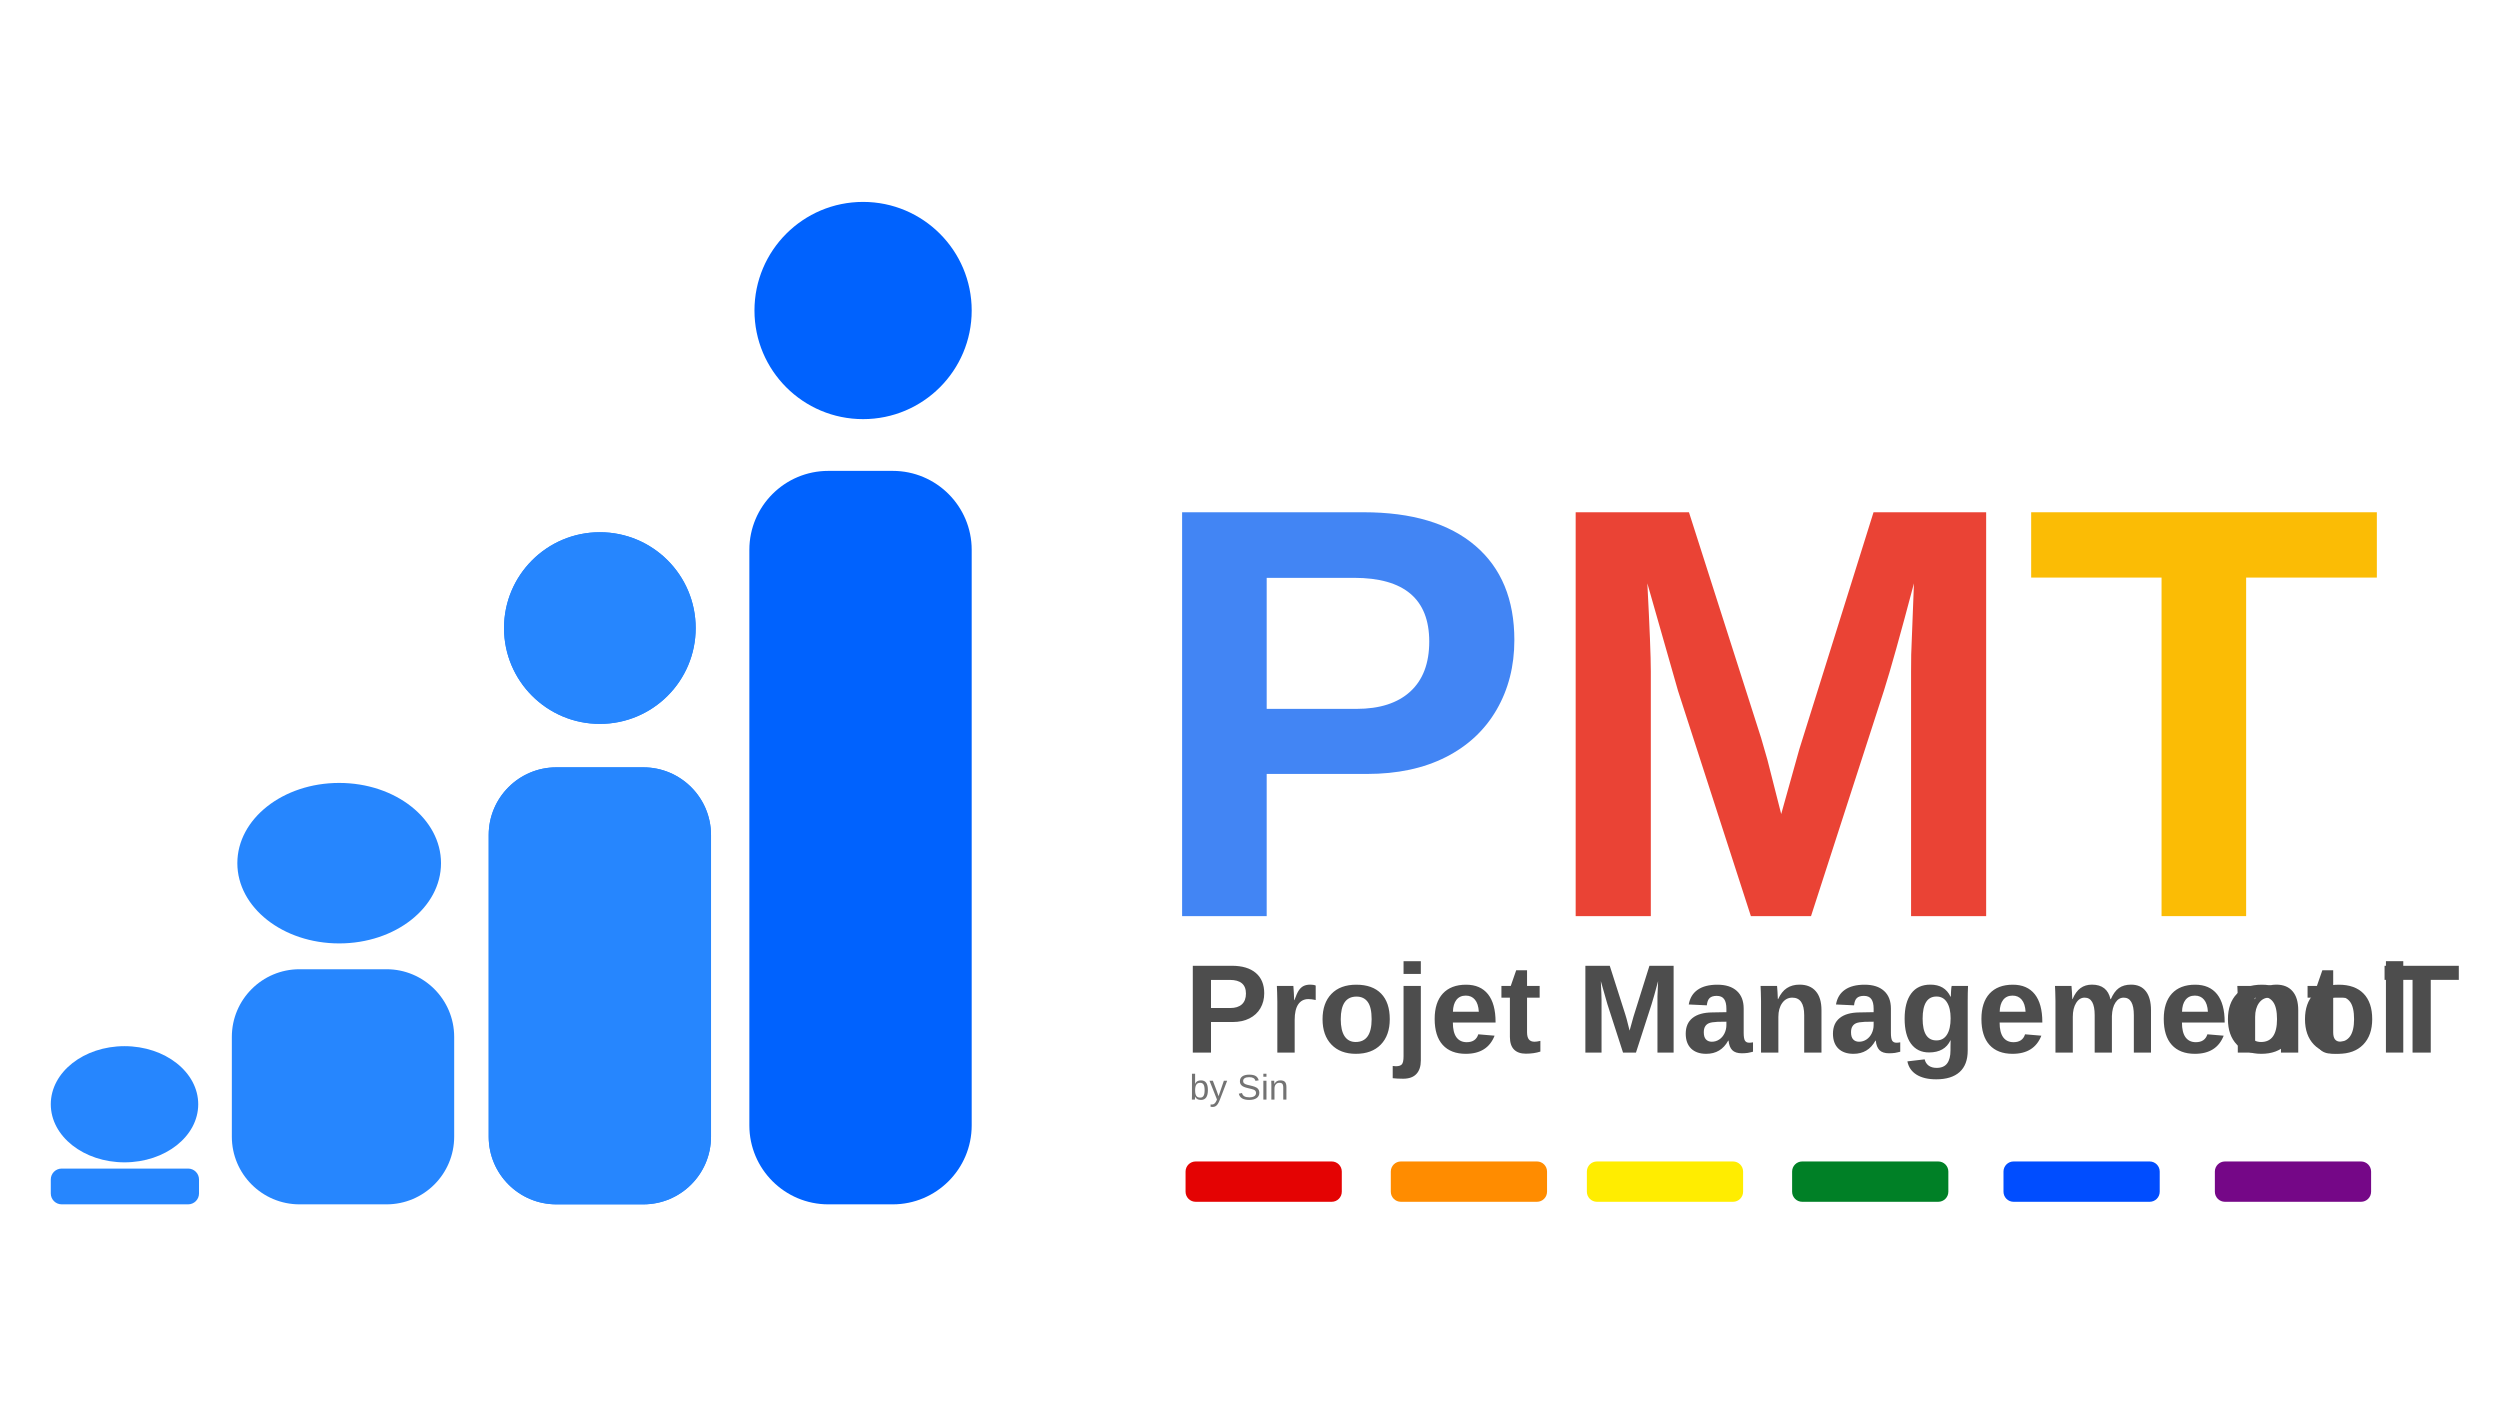
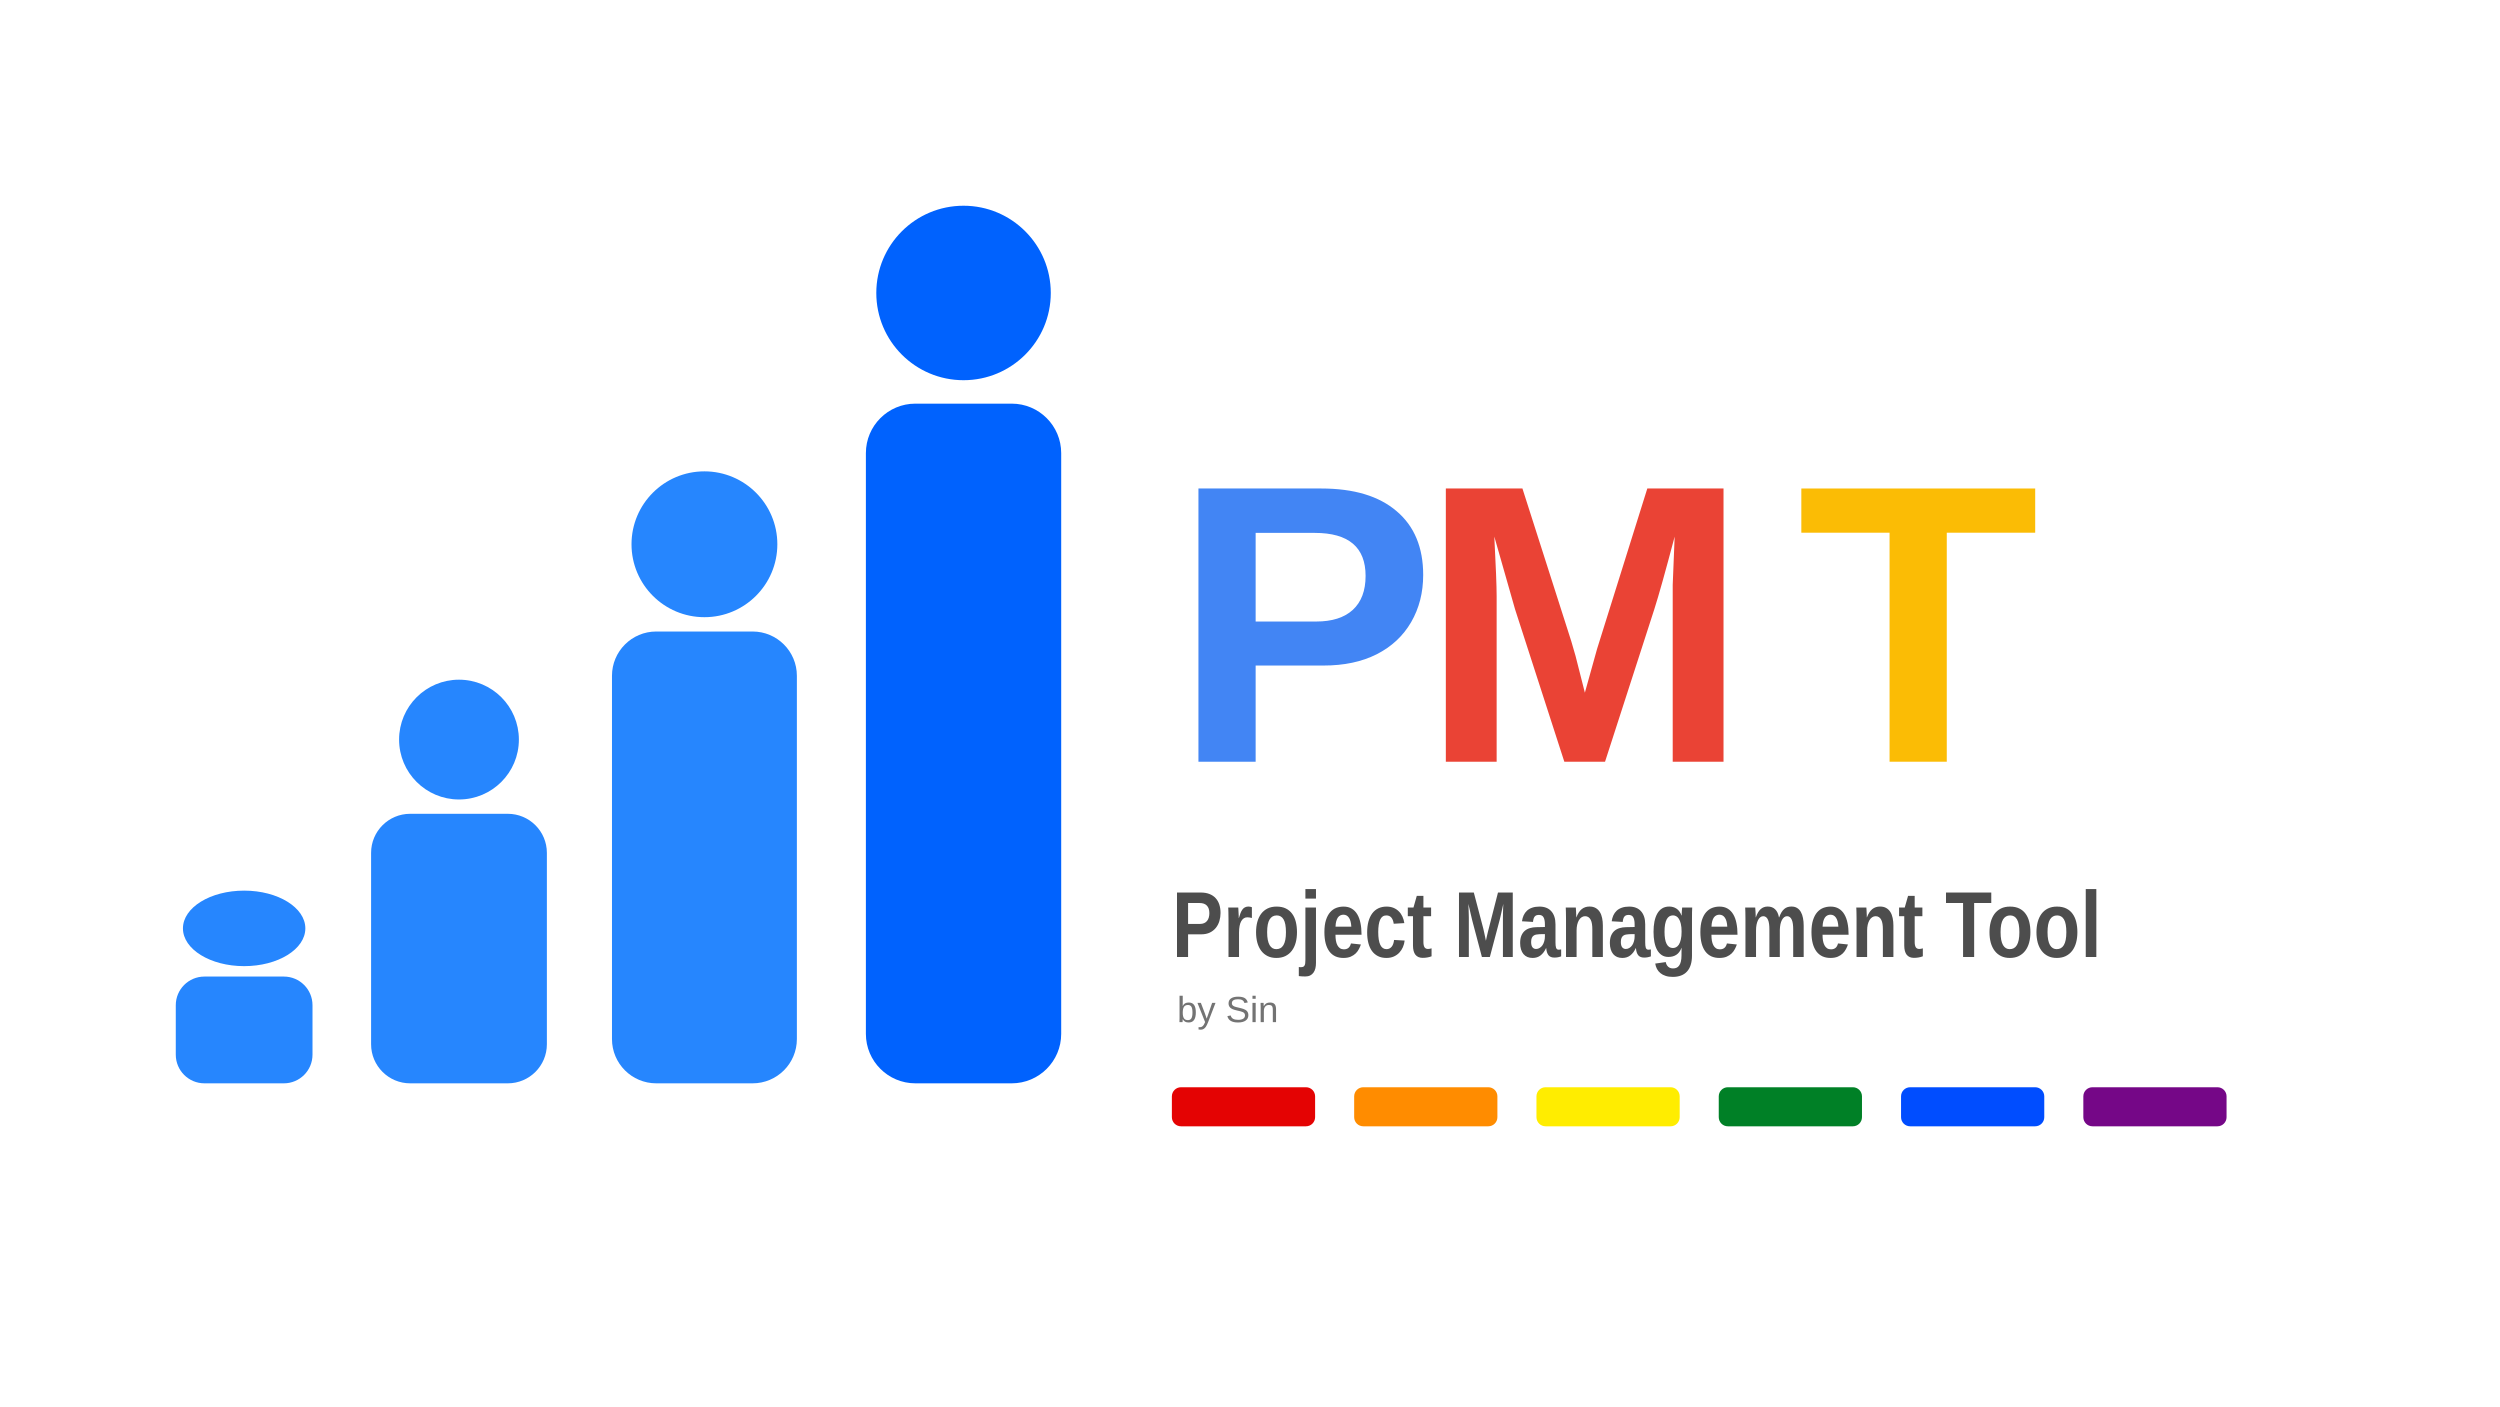
- <svg xmlns="http://www.w3.org/2000/svg" width="100%" height="100%" viewBox="0 0 1920 1080" version="1.1" xml:space="preserve" style="fill-rule:evenodd;clip-rule:evenodd;stroke-linejoin:round;stroke-miterlimit:2;">
-   <g id="Logo" transform="matrix(1.96272,0,0,1.96272,-612.922,-470.553)">
-     <g id="Pride-Colors" transform="matrix(1.29579,0,0,0.334487,347.278,451.382)">
-       <g transform="matrix(0.925065,0,0,0.925065,-23.2997,-61.23)">
-         <path d="M434,863.75L434,889.25C434,896.287 432.525,902 430.709,902L386.291,902C384.475,902 383,896.287 383,889.25L383,863.75C383,856.713 384.475,851 386.291,851L430.709,851C432.525,851 434,856.713 434,863.75Z" style="fill:rgb(228,3,3);" />
-       </g>
-       <g transform="matrix(0.925065,0,0,0.925065,38.6796,-61.23)">
-         <path d="M434,863.75L434,889.25C434,896.287 432.525,902 430.709,902L386.291,902C384.475,902 383,896.287 383,889.25L383,863.75C383,856.713 384.475,851 386.291,851L430.709,851C432.525,851 434,856.713 434,863.75Z" style="fill:rgb(255,140,0);" />
-       </g>
-       <g transform="matrix(0.925065,0,0,0.925065,97.8837,-61.23)">
-         <path d="M434,863.75L434,889.25C434,896.287 432.525,902 430.709,902L386.291,902C384.475,902 383,896.287 383,889.25L383,863.75C383,856.713 384.475,851 386.291,851L430.709,851C432.525,851 434,856.713 434,863.75Z" style="fill:rgb(255,237,0);" />
-       </g>
-       <g transform="matrix(0.925065,0,0,0.925065,159.863,-61.23)">
-         <path d="M434,863.75L434,889.25C434,896.287 432.525,902 430.709,902L386.291,902C384.475,902 383,896.287 383,889.25L383,863.75C383,856.713 384.475,851 386.291,851L430.709,851C432.525,851 434,856.713 434,863.75Z" style="fill:rgb(0,128,38);" />
-       </g>
-       <g transform="matrix(0.925065,0,0,0.925065,223.693,-61.23)">
-         <path d="M434,863.75L434,889.25C434,896.287 432.525,902 430.709,902L386.291,902C384.475,902 383,896.287 383,889.25L383,863.75C383,856.713 384.475,851 386.291,851L430.709,851C432.525,851 434,856.713 434,863.75Z" style="fill:rgb(0,77,255);" />
-       </g>
-       <g transform="matrix(0.925065,0,0,0.925065,287.522,-61.23)">
-         <path d="M434,863.75L434,889.25C434,896.287 432.525,902 430.709,902L386.291,902C384.475,902 383,896.287 383,889.25L383,863.75C383,856.713 384.475,851 386.291,851L430.709,851C432.525,851 434,856.713 434,863.75Z" style="fill:rgb(117,7,135);" />
-       </g>
+ <svg xmlns="http://www.w3.org/2000/svg" viewBox="0 0 1920 1080" role="img" aria-labelledby="title desc" version="1.1" id="svg11">
+   <defs id="defs11" />
+   <g id="growth-mark" fill="#2686fe">
+     <g id="g1">
+       <rect x="135" y="750" width="105" height="82" rx="22" id="rect1" />
+       <ellipse cx="187.5" cy="713" rx="47" ry="29" id="ellipse1" />
    </g>
-     <g transform="matrix(1,0,0,1,-180.249,-9)">
-       <g transform="matrix(13.9605,0,0,13.9605,996.8,679)">
-             </g>
-       <text x="958px" y="679px" style="font-family:'ArialMT', 'Arial', sans-serif;font-size:13.96px;fill:rgb(115,115,115);">by Sin</text>
+     <g id="g2">
+       <rect x="285" y="625" width="135" height="207" rx="30" id="rect2" />
+       <circle cx="352.5" cy="568" r="46" id="circle2" />
    </g>
-     <g transform="matrix(1.64547,0,0,1.64547,-634.751,-620.338)">
-       <g transform="matrix(30,0,0,30,1141.07,773)">
-             </g>
-       <text x="857.186px" y="773px" style="font-family:'ArialNarrow-Bold', 'Arial', sans-serif;font-weight:700;font-stretch:condensed;font-size:30px;fill:rgb(77,77,77);">Projet Management T<tspan x="1104.17px 1119.2px " y="773px 773px ">oo</tspan>l</text>
+     <g id="g3">
+       <rect x="470" y="485" width="142" height="347" rx="34" id="rect3" />
+       <circle cx="541" cy="418" r="56" id="circle3" />
    </g>
-     <g id="PMT" transform="matrix(1,0,0,1,0,20)">
-       <g transform="matrix(1.6408,0,0,1.6408,-627,21.9873)">
-         <g transform="matrix(140,0,0,140,938.379,339)">
-                 </g>
-         <text x="845px" y="339px" style="font-family:'Arial-BoldMT', 'Arial', sans-serif;font-weight:700;font-size:140px;fill:rgb(66,133,244);">P</text>
-       </g>
-       <g transform="matrix(1.6408,0,0,1.6408,-473,21.9873)">
-         <g transform="matrix(140,0,0,140,961.621,339)">
-                 </g>
-         <text x="845px" y="339px" style="font-family:'Arial-BoldMT', 'Arial', sans-serif;font-weight:700;font-size:140px;fill:rgb(234,67,53);">M</text>
-       </g>
-       <g transform="matrix(1.6408,0,0,1.6408,-282,21.9873)">
-         <g transform="matrix(140,0,0,140,930.518,339)">
-                 </g>
-         <text x="845px" y="339px" style="font-family:'Arial-BoldMT', 'Arial', sans-serif;font-weight:700;font-size:140px;fill:rgb(251,188,5);">T</text>
-       </g>
-     </g>
-     <g id="Growth">
-       <g>
-         <g transform="matrix(0.666667,0,0,0.101449,-146.513,645.565)">
-           <path d="M805,549L805,603C805,626.18 802.136,645 798.609,645L724.391,645C720.864,645 718,626.18 718,603L718,549C718,525.82 720.864,507 724.391,507L798.609,507C802.136,507 805,525.82 805,549Z" style="fill:rgb(38,134,254);" />
-         </g>
-         <g transform="matrix(0.769247,0,0,0.60615,14.454,374.516)">
-           <circle cx="450.5" cy="490.5" r="37.5" style="fill:rgb(38,134,254);" />
-         </g>
-       </g>
-       <g transform="matrix(1,0,0,1,-1,0)">
-         <g transform="matrix(1,0,0,0.666667,-314,281)">
-           <path d="M805,546.717L805,605.283C805,627.203 793.135,645 778.522,645L744.478,645C729.865,645 718,627.203 718,605.283L718,546.717C718,524.797 729.865,507 744.478,507L778.522,507C793.135,507 805,524.797 805,546.717Z" style="fill:rgb(38,134,254);" />
-         </g>
-         <g transform="matrix(1.06258,0,0,0.83729,-32.6926,166.809)">
-           <circle cx="450.5" cy="490.5" r="37.5" style="fill:rgb(38,134,254);" />
-         </g>
-       </g>
-       <g transform="matrix(1,0,0,1,-2,0)">
-         <g transform="matrix(1,0,0,1.23913,-212.5,-88.2391)">
-           <path d="M805,528.368L805,623.632C805,635.425 793.135,645 778.522,645L744.478,645C729.865,645 718,635.425 718,623.632L718,528.368C718,516.575 729.865,507 744.478,507L778.522,507C793.135,507 805,516.575 805,528.368Z" style="fill:rgb(38,134,254);" />
-         </g>
-         <g transform="matrix(1,0,0,1,98.5,-5)">
-           <circle cx="450.5" cy="490.5" r="37.5" style="fill:rgb(38,134,254);" />
-         </g>
-       </g>
-       <g transform="matrix(1,0,0,1,-2,0)">
-         <g transform="matrix(1,0,0,1.23913,-212.5,-88.2391)">
-           <path d="M805,528.368L805,623.632C805,635.425 793.135,645 778.522,645L744.478,645C729.865,645 718,635.425 718,623.632L718,528.368C718,516.575 729.865,507 744.478,507L778.522,507C793.135,507 805,516.575 805,528.368Z" style="fill:rgb(38,134,254);" />
-         </g>
-         <g transform="matrix(1,0,0,1,98.5,-5)">
-           <circle cx="450.5" cy="490.5" r="37.5" style="fill:rgb(38,134,254);" />
-         </g>
-       </g>
-       <g>
-         <g transform="matrix(1,0,0,2.07971,-112.5,-630.413)">
-           <path d="M805,521.854L805,630.146C805,638.344 791.158,645 774.109,645L748.891,645C731.842,645 718,638.344 718,630.146L718,521.854C718,513.656 731.842,507 748.891,507L774.109,507C791.158,507 805,513.656 805,521.854Z" style="fill:rgb(0,98,254);" />
-         </g>
-         <g transform="matrix(1,0,0,1,-0.5,0)">
-           <circle cx="650.5" cy="361.25" r="42.5" style="fill:rgb(0,98,254);" />
-         </g>
-       </g>
+     <g fill="#0062fe" id="g4">
+       <rect x="665" y="310" width="150" height="522" rx="38" id="rect4" />
+       <circle cx="740" cy="225" r="67" id="circle4" />
    </g>
  </g>
+   <g id="pmt" font-family="Liberation Sans, Arial, sans-serif" font-size="305" font-weight="700">
+     <path d="m 1093.008,441.584 q 0,20.254 -9.233,36.189 -9.233,15.935 -26.509,24.722 -17.126,8.638 -40.806,8.638 H 964.336 V 585 H 920.403 V 375.164 h 94.27 q 37.678,0 57.932,17.424 20.403,17.275 20.403,48.997 z m -44.231,0.745 q 0,-33.062 -39.019,-33.062 h -45.422 v 68.059 h 46.614 q 18.169,0 27.998,-8.936 9.829,-9.084 9.829,-26.062 z" id="text4" style="fill:#4285f4" aria-label="P" />
+     <path d="M 1284.646,585 V 457.817 q 0,-4.319 0,-8.638 0.149,-4.319 1.489,-37.083 -10.574,40.061 -15.637,55.847 L 1232.671,585 h -31.274 l -37.827,-117.056 -15.935,-55.847 q 1.787,34.551 1.787,45.72 V 585 h -39.019 V 375.164 h 58.826 l 37.529,117.354 3.276,11.318 7.148,28.147 9.382,-33.657 38.572,-123.162 h 58.528 V 585 Z" id="text5" style="fill:#ea4335" aria-label="M" />
+     <path d="M 1495.12,409.119 V 585 h -43.933 V 409.119 h -67.761 v -33.955 h 179.605 v 33.955 z" id="text6" style="fill:#fbbc05" aria-label="T" />
+   </g>
+   <path d="m 937.371,701.145 q 0,3.199 -0.879,6.188 -0.879,2.953 -2.707,5.238 -1.828,2.285 -4.641,3.656 -2.777,1.336 -6.609,1.336 H 912.445 V 735 h -8.508 v -49.535 h 18.246 q 3.902,0 6.75,1.16 2.848,1.125 4.711,3.199 1.898,2.074 2.812,4.957 0.914,2.883 0.914,6.363 z m -8.578,0.176 q 0,-3.832 -1.898,-5.801 -1.863,-2.004 -5.66,-2.004 h -8.789 v 16.066 h 9.035 q 1.898,0 3.27,-0.598 1.371,-0.598 2.25,-1.688 0.914,-1.09 1.336,-2.602 0.457,-1.547 0.457,-3.375 z M 943.488,735 v -29.109 q 0,-1.23 -0.035,-2.602 0,-1.371 -0.035,-2.602 -0.035,-1.266 -0.07,-2.25 -0.035,-1.02 -0.07,-1.477 h 7.699 q 0.07,0.422 0.105,1.477 0.07,1.02 0.105,2.25 l 0.141,2.461 q 0.035,1.195 0.035,1.934 h 0.105 q 0.598,-2.074 1.195,-3.691 0.633,-1.652 1.441,-2.777 0.809,-1.16 1.969,-1.758 1.16,-0.633 2.848,-0.633 0.703,0 1.406,0.176 0.738,0.141 1.125,0.352 v 8.262 q -0.773,-0.211 -1.582,-0.352 -0.809,-0.176 -1.898,-0.176 -3.023,0 -4.711,2.988 -1.688,2.988 -1.688,8.859 V 735 Z m 52.594,-19.055 q 0,4.359 -0.984,7.98 -0.984,3.621 -2.988,6.258 -1.969,2.602 -4.957,4.078 -2.953,1.441 -6.926,1.441 -3.797,0 -6.715,-1.441 -2.918,-1.441 -4.887,-4.043 -1.969,-2.602 -2.988,-6.223 -0.984,-3.656 -0.984,-8.051 0,-4.254 0.949,-7.84 0.984,-3.621 2.918,-6.258 1.969,-2.637 4.922,-4.113 2.988,-1.477 6.961,-1.477 4.219,0 7.172,1.477 2.988,1.477 4.852,4.113 1.898,2.602 2.777,6.223 0.879,3.586 0.879,7.875 z m -8.473,0 q 0,-6.785 -1.828,-9.844 -1.793,-3.059 -5.238,-3.059 -3.586,0 -5.484,3.094 -1.898,3.094 -1.898,9.809 0,3.41 0.492,5.871 0.492,2.461 1.406,4.043 0.949,1.582 2.25,2.355 1.301,0.738 2.848,0.738 1.793,0 3.164,-0.738 1.406,-0.773 2.355,-2.355 0.949,-1.582 1.441,-4.043 0.492,-2.461 0.492,-5.871 z m 14.941,-25.84 v -7.277 h 8.121 v 7.277 z m -0.176,59.836 q -1.617,0 -2.812,-0.105 -1.195,-0.07 -2.074,-0.211 v -6.961 q 0.387,0.07 0.773,0.105 0.352,0.035 0.703,0.035 1.125,0 1.793,-0.281 0.703,-0.281 1.09,-0.949 0.422,-0.668 0.562,-1.758 0.141,-1.09 0.141,-2.707 v -40.148 h 8.121 V 739.5 q 0,2.285 -0.457,4.184 -0.457,1.898 -1.476,3.305 -0.984,1.406 -2.566,2.18 -1.582,0.773 -3.797,0.773 z m 29.355,-14.238 q -3.375,0 -6.082,-1.195 -2.707,-1.23 -4.605,-3.691 -1.899,-2.496 -2.918,-6.223 -0.984,-3.762 -0.984,-8.789 0,-5.449 1.195,-9.176 1.195,-3.727 3.199,-6.012 2.039,-2.32 4.676,-3.34 2.672,-1.02 5.625,-1.02 3.691,0 6.293,1.582 2.602,1.547 4.254,4.359 1.688,2.812 2.461,6.75 0.808,3.902 0.808,8.648 v 0.281 h -20.004 q 0,2.391 0.316,4.465 0.352,2.039 1.125,3.551 0.773,1.477 2.004,2.355 1.266,0.844 3.023,0.844 2.144,0 3.481,-1.09 1.371,-1.125 1.934,-3.445 l 7.629,0.809 q -0.527,1.617 -1.477,3.445 -0.914,1.828 -2.461,3.375 -1.547,1.512 -3.867,2.531 -2.32,0.984 -5.625,0.984 z m 0,-33.223 q -1.23,0 -2.32,0.527 -1.09,0.492 -1.899,1.617 -0.773,1.09 -1.266,2.848 -0.492,1.758 -0.562,4.219 h 12.129 q -0.246,-4.605 -1.828,-6.891 -1.582,-2.32 -4.254,-2.32 z m 33.047,33.223 q -3.727,0 -6.504,-1.406 -2.777,-1.406 -4.641,-3.973 -1.828,-2.566 -2.742,-6.152 -0.914,-3.621 -0.914,-7.98 0,-4.746 0.984,-8.438 1.02,-3.727 2.918,-6.258 1.898,-2.566 4.676,-3.902 2.812,-1.336 6.328,-1.336 3.023,0 5.379,0.984 2.356,0.984 4.043,2.707 1.723,1.688 2.777,4.008 1.055,2.32 1.441,4.992 l -8.156,0.492 q -0.352,-2.918 -1.723,-4.641 -1.371,-1.758 -3.938,-1.758 -3.269,0 -4.746,3.27 -1.476,3.27 -1.476,9.492 0,13.148 6.363,13.148 2.32,0 3.867,-1.758 1.547,-1.793 1.934,-5.309 l 8.121,0.457 q -0.281,2.637 -1.336,5.062 -1.02,2.391 -2.777,4.254 -1.723,1.828 -4.219,2.953 -2.461,1.09 -5.66,1.09 z m 27.809,-0.07 q -3.586,0 -5.519,-2.355 -1.898,-2.391 -1.898,-7.207 v -22.43 h -3.973 v -6.68 h 4.359 l 2.531,-8.93 h 5.098 v 8.93 h 5.906 v 6.68 h -5.906 v 19.758 q 0,2.777 0.844,4.113 0.879,1.301 2.672,1.301 0.738,0 1.336,-0.141 0.633,-0.141 1.406,-0.352 v 6.117 q -1.512,0.598 -3.199,0.879 -1.652,0.316 -3.656,0.316 z M 1154.25,735 v -30.023 q 0,-1.793 0.035,-3.691 0.035,-1.898 0.105,-3.48 0,0 0.141,-3.621 0,0 -1.16,5.273 0,0 -0.492,2.18 l -0.492,2.18 -0.457,1.969 -0.422,1.582 L 1144.195,735 h -6.082 l -7.312,-27.633 q -0.176,-0.668 -0.387,-1.582 l -0.457,-1.969 -0.527,-2.18 -0.492,-2.18 q 0,0 -1.23,-5.273 0.07,2.039 0.176,4.008 0.07,1.688 0.105,3.551 0.07,1.863 0.07,3.234 V 735 H 1120.5 v -49.535 h 11.391 l 7.277,27.703 q 0.281,1.09 0.598,2.672 l 0.668,3.059 q 0,0 0.738,3.586 0,0 0.773,-3.516 0,0 0.352,-1.512 l 0.351,-1.512 q 0.176,-0.738 0.352,-1.406 l 0.316,-1.195 7.137,-27.879 h 11.355 V 735 Z m 22.816,0.703 q -2.25,0 -4.043,-0.738 -1.758,-0.773 -2.988,-2.215 -1.23,-1.477 -1.899,-3.621 -0.668,-2.145 -0.668,-4.887 0,-3.375 0.949,-5.66 0.984,-2.32 2.637,-3.727 1.688,-1.441 3.938,-2.074 2.25,-0.668 4.781,-0.703 l 6.715,-0.141 v -1.934 q 0,-2.074 -0.316,-3.445 -0.281,-1.406 -0.879,-2.285 -0.562,-0.879 -1.406,-1.23 -0.844,-0.387 -1.934,-0.387 -1.02,0 -1.828,0.246 -0.773,0.246 -1.371,0.879 -0.562,0.598 -0.914,1.652 -0.351,1.02 -0.492,2.602 l -8.473,-0.492 q 0.352,-2.496 1.266,-4.535 0.949,-2.074 2.566,-3.586 1.617,-1.512 4.008,-2.32 2.391,-0.844 5.59,-0.844 2.918,0 5.168,0.879 2.285,0.879 3.867,2.637 1.582,1.723 2.426,4.254 0.844,2.531 0.844,5.871 V 723.75 q 0,1.336 0.105,2.391 0.105,1.055 0.352,1.793 0.281,0.703 0.773,1.09 0.527,0.352 1.336,0.352 0.914,0 1.793,-0.211 v 5.344 q 0,0 -1.301,0.387 -0.598,0.176 -1.16,0.281 -0.562,0.105 -1.23,0.176 -0.633,0.07 -1.512,0.07 -3.059,0 -4.535,-1.828 -1.441,-1.828 -1.723,-5.379 h -0.176 q -1.617,3.551 -4.148,5.52 -2.531,1.969 -6.117,1.969 z m 9.422,-18.316 -4.149,0.07 q -1.301,0.07 -2.461,0.281 -1.16,0.176 -2.039,0.809 -0.879,0.598 -1.406,1.758 -0.527,1.16 -0.527,3.164 0,2.707 1.02,4.043 1.055,1.301 2.742,1.301 1.547,0 2.812,-0.809 1.301,-0.809 2.18,-2.109 0.879,-1.336 1.336,-3.059 0.492,-1.723 0.492,-3.516 z M 1222.91,735 v -21.34 q 0,-2.215 -0.281,-4.043 -0.281,-1.863 -0.949,-3.164 -0.668,-1.336 -1.758,-2.074 -1.055,-0.738 -2.566,-0.738 -1.477,0 -2.672,0.809 -1.195,0.773 -2.074,2.25 -0.844,1.441 -1.336,3.48 -0.457,2.004 -0.457,4.43 V 735 h -8.121 v -29.531 q 0,-1.23 -0.035,-2.531 0,-1.301 -0.035,-2.461 -0.035,-1.195 -0.07,-2.109 -0.035,-0.949 -0.07,-1.406 h 7.734 q 0.07,0.422 0.105,1.371 0.035,0.914 0.105,2.039 0.07,1.125 0.105,2.25 0.035,1.125 0.035,1.898 h 0.105 q 1.652,-4.359 4.113,-6.328 2.496,-1.969 5.941,-1.969 2.812,0 4.746,1.125 1.969,1.125 3.199,3.094 1.23,1.969 1.758,4.641 0.562,2.672 0.562,5.766 V 735 Z m 23.062,0.703 q -2.25,0 -4.043,-0.738 -1.758,-0.773 -2.988,-2.215 -1.23,-1.477 -1.898,-3.621 -0.668,-2.145 -0.668,-4.887 0,-3.375 0.949,-5.66 0.984,-2.32 2.637,-3.727 1.688,-1.441 3.938,-2.074 2.25,-0.668 4.781,-0.703 l 6.715,-0.141 v -1.934 q 0,-2.074 -0.316,-3.445 -0.281,-1.406 -0.879,-2.285 -0.562,-0.879 -1.406,-1.23 -0.844,-0.387 -1.934,-0.387 -1.02,0 -1.828,0.246 -0.773,0.246 -1.371,0.879 -0.562,0.598 -0.914,1.652 -0.352,1.02 -0.492,2.602 l -8.473,-0.492 q 0.351,-2.496 1.266,-4.535 0.949,-2.074 2.566,-3.586 1.617,-1.512 4.008,-2.32 2.391,-0.844 5.59,-0.844 2.918,0 5.168,0.879 2.285,0.879 3.867,2.637 1.582,1.723 2.426,4.254 0.844,2.531 0.844,5.871 V 723.75 q 0,1.336 0.105,2.391 0.105,1.055 0.352,1.793 0.281,0.703 0.773,1.09 0.527,0.352 1.336,0.352 0.914,0 1.793,-0.211 v 5.344 q 0,0 -1.301,0.387 -0.598,0.176 -1.16,0.281 -0.562,0.105 -1.23,0.176 -0.633,0.07 -1.512,0.07 -3.059,0 -4.535,-1.828 -1.441,-1.828 -1.723,-5.379 h -0.176 q -1.617,3.551 -4.149,5.52 -2.531,1.969 -6.117,1.969 z m 9.422,-18.316 -4.148,0.07 q -1.301,0.07 -2.461,0.281 -1.16,0.176 -2.039,0.809 -0.879,0.598 -1.406,1.758 -0.527,1.16 -0.527,3.164 0,2.707 1.02,4.043 1.055,1.301 2.742,1.301 1.547,0 2.812,-0.809 1.301,-0.809 2.18,-2.109 0.879,-1.336 1.336,-3.059 0.492,-1.723 0.492,-3.516 z m 29.285,32.871 q -3.094,0 -5.449,-0.773 -2.356,-0.738 -4.008,-2.109 -1.652,-1.336 -2.672,-3.234 -0.984,-1.863 -1.336,-4.113 l 8.086,-1.16 q 0.422,2.285 1.863,3.586 1.441,1.301 3.727,1.301 1.441,0 2.637,-0.492 1.195,-0.492 2.039,-1.688 0.879,-1.16 1.336,-3.094 0.492,-1.934 0.492,-4.781 0,0 0,-2.004 0,-1.02 0.035,-1.863 0.035,-0.984 0.035,-1.898 h -0.07 q -1.406,3.691 -3.973,5.344 -2.531,1.652 -6.082,1.652 -2.953,0 -5.098,-1.406 -2.144,-1.441 -3.586,-3.973 -1.406,-2.566 -2.074,-6.082 -0.668,-3.551 -0.668,-7.805 0,-4.395 0.703,-7.945 0.738,-3.586 2.215,-6.152 1.477,-2.566 3.727,-3.938 2.285,-1.406 5.414,-1.406 3.129,0 5.59,1.617 2.461,1.617 3.832,5.238 h 0.141 q 0,-0.738 0.035,-1.688 0.035,-0.984 0.105,-1.863 0.07,-0.914 0.141,-1.617 0.07,-0.703 0.105,-0.949 h 7.699 q -0.07,1.266 -0.141,3.551 -0.035,2.285 -0.035,5.238 v 28.09 q 0,4.148 -0.984,7.207 -0.984,3.094 -2.883,5.133 -1.863,2.039 -4.641,3.059 -2.742,1.02 -6.258,1.02 z m 6.785,-34.805 q 0,-3.586 -0.598,-5.977 -0.562,-2.391 -1.512,-3.832 -0.914,-1.441 -2.109,-2.039 -1.195,-0.598 -2.391,-0.598 -1.547,0 -2.777,0.738 -1.195,0.738 -2.039,2.285 -0.809,1.547 -1.266,3.938 -0.422,2.391 -0.422,5.695 0,6.152 1.617,9.281 1.617,3.129 4.816,3.129 1.195,0 2.391,-0.562 1.23,-0.598 2.18,-2.039 0.949,-1.477 1.512,-3.902 0.598,-2.426 0.598,-6.117 z m 29.004,20.25 q -3.375,0 -6.082,-1.195 -2.707,-1.23 -4.605,-3.691 -1.899,-2.496 -2.918,-6.223 -0.984,-3.762 -0.984,-8.789 0,-5.449 1.195,-9.176 1.195,-3.727 3.199,-6.012 2.039,-2.32 4.676,-3.34 2.672,-1.02 5.625,-1.02 3.691,0 6.293,1.582 2.602,1.547 4.254,4.359 1.688,2.812 2.461,6.75 0.809,3.902 0.809,8.648 v 0.281 h -20.004 q 0,2.391 0.316,4.465 0.352,2.039 1.125,3.551 0.773,1.477 2.004,2.355 1.266,0.844 3.023,0.844 2.144,0 3.48,-1.09 1.371,-1.125 1.934,-3.445 l 7.629,0.809 q -0.527,1.617 -1.476,3.445 -0.914,1.828 -2.461,3.375 -1.547,1.512 -3.867,2.531 -2.32,0.984 -5.625,0.984 z m 0,-33.223 q -1.23,0 -2.32,0.527 -1.09,0.492 -1.898,1.617 -0.773,1.09 -1.266,2.848 -0.492,1.758 -0.562,4.219 h 12.129 q -0.246,-4.605 -1.828,-6.891 -1.582,-2.32 -4.254,-2.32 z M 1358.895,735 v -21.34 q 0,-2.215 -0.246,-4.043 -0.246,-1.863 -0.809,-3.164 -0.562,-1.336 -1.476,-2.074 -0.914,-0.738 -2.215,-0.738 -1.23,0 -2.25,0.809 -1.02,0.773 -1.758,2.25 -0.703,1.441 -1.125,3.48 -0.387,2.004 -0.387,4.43 V 735 h -8.121 v -29.531 q 0,-1.23 -0.035,-2.531 0,-1.301 -0.035,-2.461 -0.035,-1.195 -0.07,-2.109 -0.035,-0.949 -0.07,-1.406 h 7.699 q 0.07,0.422 0.105,1.371 0.07,0.914 0.141,2.039 0.07,1.125 0.105,2.25 0.035,1.125 0.035,1.898 h 0.105 q 1.512,-4.359 3.727,-6.328 2.25,-1.969 5.379,-1.969 3.586,0 5.73,2.145 2.18,2.109 2.918,6.152 h 0.176 q 0.844,-2.355 1.793,-3.938 0.984,-1.582 2.145,-2.531 1.16,-0.984 2.531,-1.406 1.371,-0.422 2.988,-0.422 2.566,0 4.324,1.125 1.793,1.125 2.883,3.094 1.125,1.969 1.617,4.641 0.527,2.672 0.527,5.766 V 735 h -8.051 v -21.34 q 0,-2.215 -0.246,-4.043 -0.246,-1.863 -0.809,-3.164 -0.562,-1.336 -1.477,-2.074 -0.879,-0.738 -2.18,-0.738 -1.195,0 -2.215,0.773 -0.984,0.738 -1.723,2.145 -0.738,1.371 -1.16,3.305 -0.387,1.934 -0.457,4.289 V 735 Z m 46.898,0.703 q -3.375,0 -6.082,-1.195 -2.707,-1.23 -4.605,-3.691 -1.899,-2.496 -2.918,-6.223 -0.984,-3.762 -0.984,-8.789 0,-5.449 1.195,-9.176 1.195,-3.727 3.199,-6.012 2.039,-2.32 4.676,-3.34 2.672,-1.02 5.625,-1.02 3.691,0 6.293,1.582 2.602,1.547 4.254,4.359 1.688,2.812 2.461,6.75 0.808,3.902 0.808,8.648 v 0.281 h -20.004 q 0,2.391 0.316,4.465 0.352,2.039 1.125,3.551 0.773,1.477 2.004,2.355 1.266,0.844 3.023,0.844 2.144,0 3.481,-1.09 1.371,-1.125 1.934,-3.445 l 7.629,0.809 q -0.527,1.617 -1.477,3.445 -0.914,1.828 -2.461,3.375 -1.547,1.512 -3.867,2.531 -2.32,0.984 -5.625,0.984 z m 0,-33.223 q -1.23,0 -2.32,0.527 -1.09,0.492 -1.899,1.617 -0.773,1.09 -1.266,2.848 -0.492,1.758 -0.562,4.219 h 12.129 q -0.246,-4.605 -1.828,-6.891 -1.582,-2.32 -4.254,-2.32 z M 1446.047,735 v -21.34 q 0,-2.215 -0.281,-4.043 -0.281,-1.863 -0.949,-3.164 -0.668,-1.336 -1.758,-2.074 -1.055,-0.738 -2.566,-0.738 -1.477,0 -2.672,0.809 -1.195,0.773 -2.074,2.25 -0.844,1.441 -1.336,3.48 -0.457,2.004 -0.457,4.43 V 735 h -8.121 v -29.531 q 0,-1.23 -0.035,-2.531 0,-1.301 -0.035,-2.461 -0.035,-1.195 -0.07,-2.109 -0.035,-0.949 -0.07,-1.406 h 7.734 q 0.07,0.422 0.105,1.371 0.035,0.914 0.105,2.039 0.07,1.125 0.105,2.25 0.035,1.125 0.035,1.898 h 0.105 q 1.652,-4.359 4.113,-6.328 2.496,-1.969 5.941,-1.969 2.812,0 4.746,1.125 1.969,1.125 3.199,3.094 1.23,1.969 1.758,4.641 0.562,2.672 0.562,5.766 V 735 Z m 23.836,0.633 q -3.586,0 -5.519,-2.355 -1.899,-2.391 -1.899,-7.207 v -22.43 h -3.973 v -6.68 h 4.359 l 2.531,-8.93 h 5.098 v 8.93 h 5.906 v 6.68 h -5.906 v 19.758 q 0,2.777 0.844,4.113 0.879,1.301 2.672,1.301 0.738,0 1.336,-0.141 0.633,-0.141 1.406,-0.352 v 6.117 q -1.512,0.598 -3.199,0.879 -1.652,0.316 -3.656,0.316 z m 46.266,-42.152 V 735 h -8.508 v -41.52 h -13.113 v -8.016 h 34.77 v 8.016 z m 43.207,22.465 q 0,4.359 -0.984,7.98 -0.984,3.621 -2.988,6.258 -1.969,2.602 -4.957,4.078 -2.953,1.441 -6.926,1.441 -3.797,0 -6.715,-1.441 -2.918,-1.441 -4.887,-4.043 -1.969,-2.602 -2.988,-6.223 -0.984,-3.656 -0.984,-8.051 0,-4.254 0.949,-7.84 0.984,-3.621 2.918,-6.258 1.969,-2.637 4.922,-4.113 2.988,-1.477 6.961,-1.477 4.219,0 7.172,1.477 2.988,1.477 4.851,4.113 1.899,2.602 2.777,6.223 0.879,3.586 0.879,7.875 z m -8.473,0 q 0,-6.785 -1.828,-9.844 -1.793,-3.059 -5.238,-3.059 -3.586,0 -5.484,3.094 -1.898,3.094 -1.898,9.809 0,3.41 0.492,5.871 0.492,2.461 1.406,4.043 0.949,1.582 2.25,2.355 1.301,0.738 2.848,0.738 1.793,0 3.164,-0.738 1.406,-0.773 2.355,-2.355 0.949,-1.582 1.441,-4.043 0.492,-2.461 0.492,-5.871 z m 44.543,0 q 0,4.359 -0.984,7.98 -0.984,3.621 -2.988,6.258 -1.969,2.602 -4.957,4.078 -2.953,1.441 -6.926,1.441 -3.797,0 -6.715,-1.441 -2.918,-1.441 -4.887,-4.043 -1.969,-2.602 -2.988,-6.223 -0.984,-3.656 -0.984,-8.051 0,-4.254 0.949,-7.84 0.984,-3.621 2.918,-6.258 1.969,-2.637 4.922,-4.113 2.988,-1.477 6.961,-1.477 4.219,0 7.172,1.477 2.988,1.477 4.851,4.113 1.899,2.602 2.777,6.223 0.879,3.586 0.879,7.875 z m -8.473,0 q 0,-6.785 -1.828,-9.844 -1.793,-3.059 -5.238,-3.059 -3.586,0 -5.484,3.094 -1.898,3.094 -1.898,9.809 0,3.41 0.492,5.871 0.492,2.461 1.406,4.043 0.949,1.582 2.25,2.355 1.301,0.738 2.848,0.738 1.793,0 3.164,-0.738 1.406,-0.773 2.355,-2.355 0.949,-1.582 1.441,-4.043 0.492,-2.461 0.492,-5.871 z M 1601.859,735 v -52.172 h 8.121 V 735 Z" id="subtitle" style="font-weight:700;font-size:72px;font-family:'Liberation Sans Narrow', 'Arial Narrow', Arial, sans-serif;letter-spacing:0;fill:#4d4d4d" aria-label="Project Management Tool" />
+   <path d="m 918.396,777.535 q 0,7.738 -5.441,7.738 -1.682,0 -2.803,-0.602 -1.107,-0.615 -1.805,-1.969 h -0.027 q 0,0.424 -0.055,1.299 -0.055,0.861 -0.082,0.998 h -2.379 q 0.082,-0.738 0.082,-3.049 v -17.24 h 2.461 v 5.783 q 0,0.889 -0.055,2.092 h 0.055 q 0.684,-1.422 1.805,-2.037 1.135,-0.615 2.803,-0.615 2.803,0 4.115,1.887 1.326,1.887 1.326,5.715 z m -2.584,0.082 q 0,-3.104 -0.82,-4.443 -0.82,-1.34 -2.666,-1.34 -2.078,0 -3.035,1.422 -0.943,1.422 -0.943,4.512 0,2.912 0.93,4.307 0.93,1.381 3.021,1.381 1.859,0 2.68,-1.367 0.834,-1.381 0.834,-4.471 z m 6.371,13.193 q -1.012,0 -1.695,-0.15 v -1.846 q 0.52,0.082 1.148,0.082 2.297,0 3.637,-3.377 l 0.232,-0.588 -5.865,-14.725 h 2.625 l 3.117,8.176 q 0.068,0.191 0.164,0.465 0.096,0.26 0.615,1.777 0.52,1.518 0.561,1.695 l 0.957,-2.693 3.24,-9.42 h 2.598 L 927.83,785 q -0.916,2.365 -1.709,3.514 -0.793,1.162 -1.764,1.723 -0.957,0.574 -2.174,0.574 z m 36.559,-11.129 q 0,2.666 -2.092,4.129 -2.078,1.463 -5.865,1.463 -7.041,0 -8.162,-4.895 l 2.529,-0.506 q 0.438,1.736 1.859,2.557 1.422,0.807 3.869,0.807 2.529,0 3.896,-0.861 1.381,-0.875 1.381,-2.557 0,-0.943 -0.438,-1.531 -0.424,-0.588 -1.203,-0.971 -0.779,-0.383 -1.859,-0.643 -1.08,-0.26 -2.393,-0.561 -2.283,-0.506 -3.473,-1.012 -1.176,-0.506 -1.859,-1.121 -0.684,-0.629 -1.053,-1.463 -0.355,-0.834 -0.355,-1.914 0,-2.475 1.887,-3.814 1.9,-1.34 5.428,-1.34 3.281,0 5.018,1.012 1.736,0.998 2.434,3.418 l -2.57,0.451 q -0.424,-1.531 -1.613,-2.215 -1.189,-0.697 -3.295,-0.697 -2.311,0 -3.527,0.766 -1.217,0.766 -1.217,2.283 0,0.889 0.465,1.477 0.479,0.574 1.367,0.984 0.889,0.396 3.541,0.984 0.889,0.205 1.764,0.424 0.889,0.205 1.695,0.506 0.807,0.287 1.504,0.684 0.711,0.396 1.23,0.971 0.52,0.574 0.807,1.354 0.301,0.779 0.301,1.832 z m 3.158,-12.619 v -2.352 h 2.461 v 2.352 z m 0,17.938 v -14.793 h 2.461 V 785 Z m 15.627,0 v -9.379 q 0,-1.463 -0.287,-2.27 -0.287,-0.807 -0.916,-1.162 -0.629,-0.355 -1.846,-0.355 -1.777,0 -2.803,1.217 -1.025,1.217 -1.025,3.377 V 785 h -2.461 v -11.635 q 0,-2.584 -0.082,-3.158 h 2.324 q 0.014,0.068 0.027,0.369 0.014,0.301 0.027,0.697 0.027,0.383 0.055,1.463 h 0.041 q 0.848,-1.531 1.955,-2.16 1.121,-0.643 2.775,-0.643 2.434,0 3.555,1.217 1.135,1.203 1.135,3.992 V 785 Z" id="signature" style="font-size:28px;font-family:'Liberation Sans', Arial, sans-serif;fill:#737373" aria-label="by Sin" />
+   <g id="accent-strip">
+     <rect x="900" y="835" width="110" height="30" rx="7" fill="#e40303" id="rect6" />
+     <rect x="1040" y="835" width="110" height="30" rx="7" fill="#ff8c00" id="rect7" />
+     <rect x="1180" y="835" width="110" height="30" rx="7" fill="#ffed00" id="rect8" />
+     <rect x="1320" y="835" width="110" height="30" rx="7" fill="#008026" id="rect9" />
+     <rect x="1460" y="835" width="110" height="30" rx="7" fill="#004dff" id="rect10" />
+     <rect x="1600" y="835" width="110" height="30" rx="7" fill="#750787" id="rect11" />
+   </g>
</svg>
